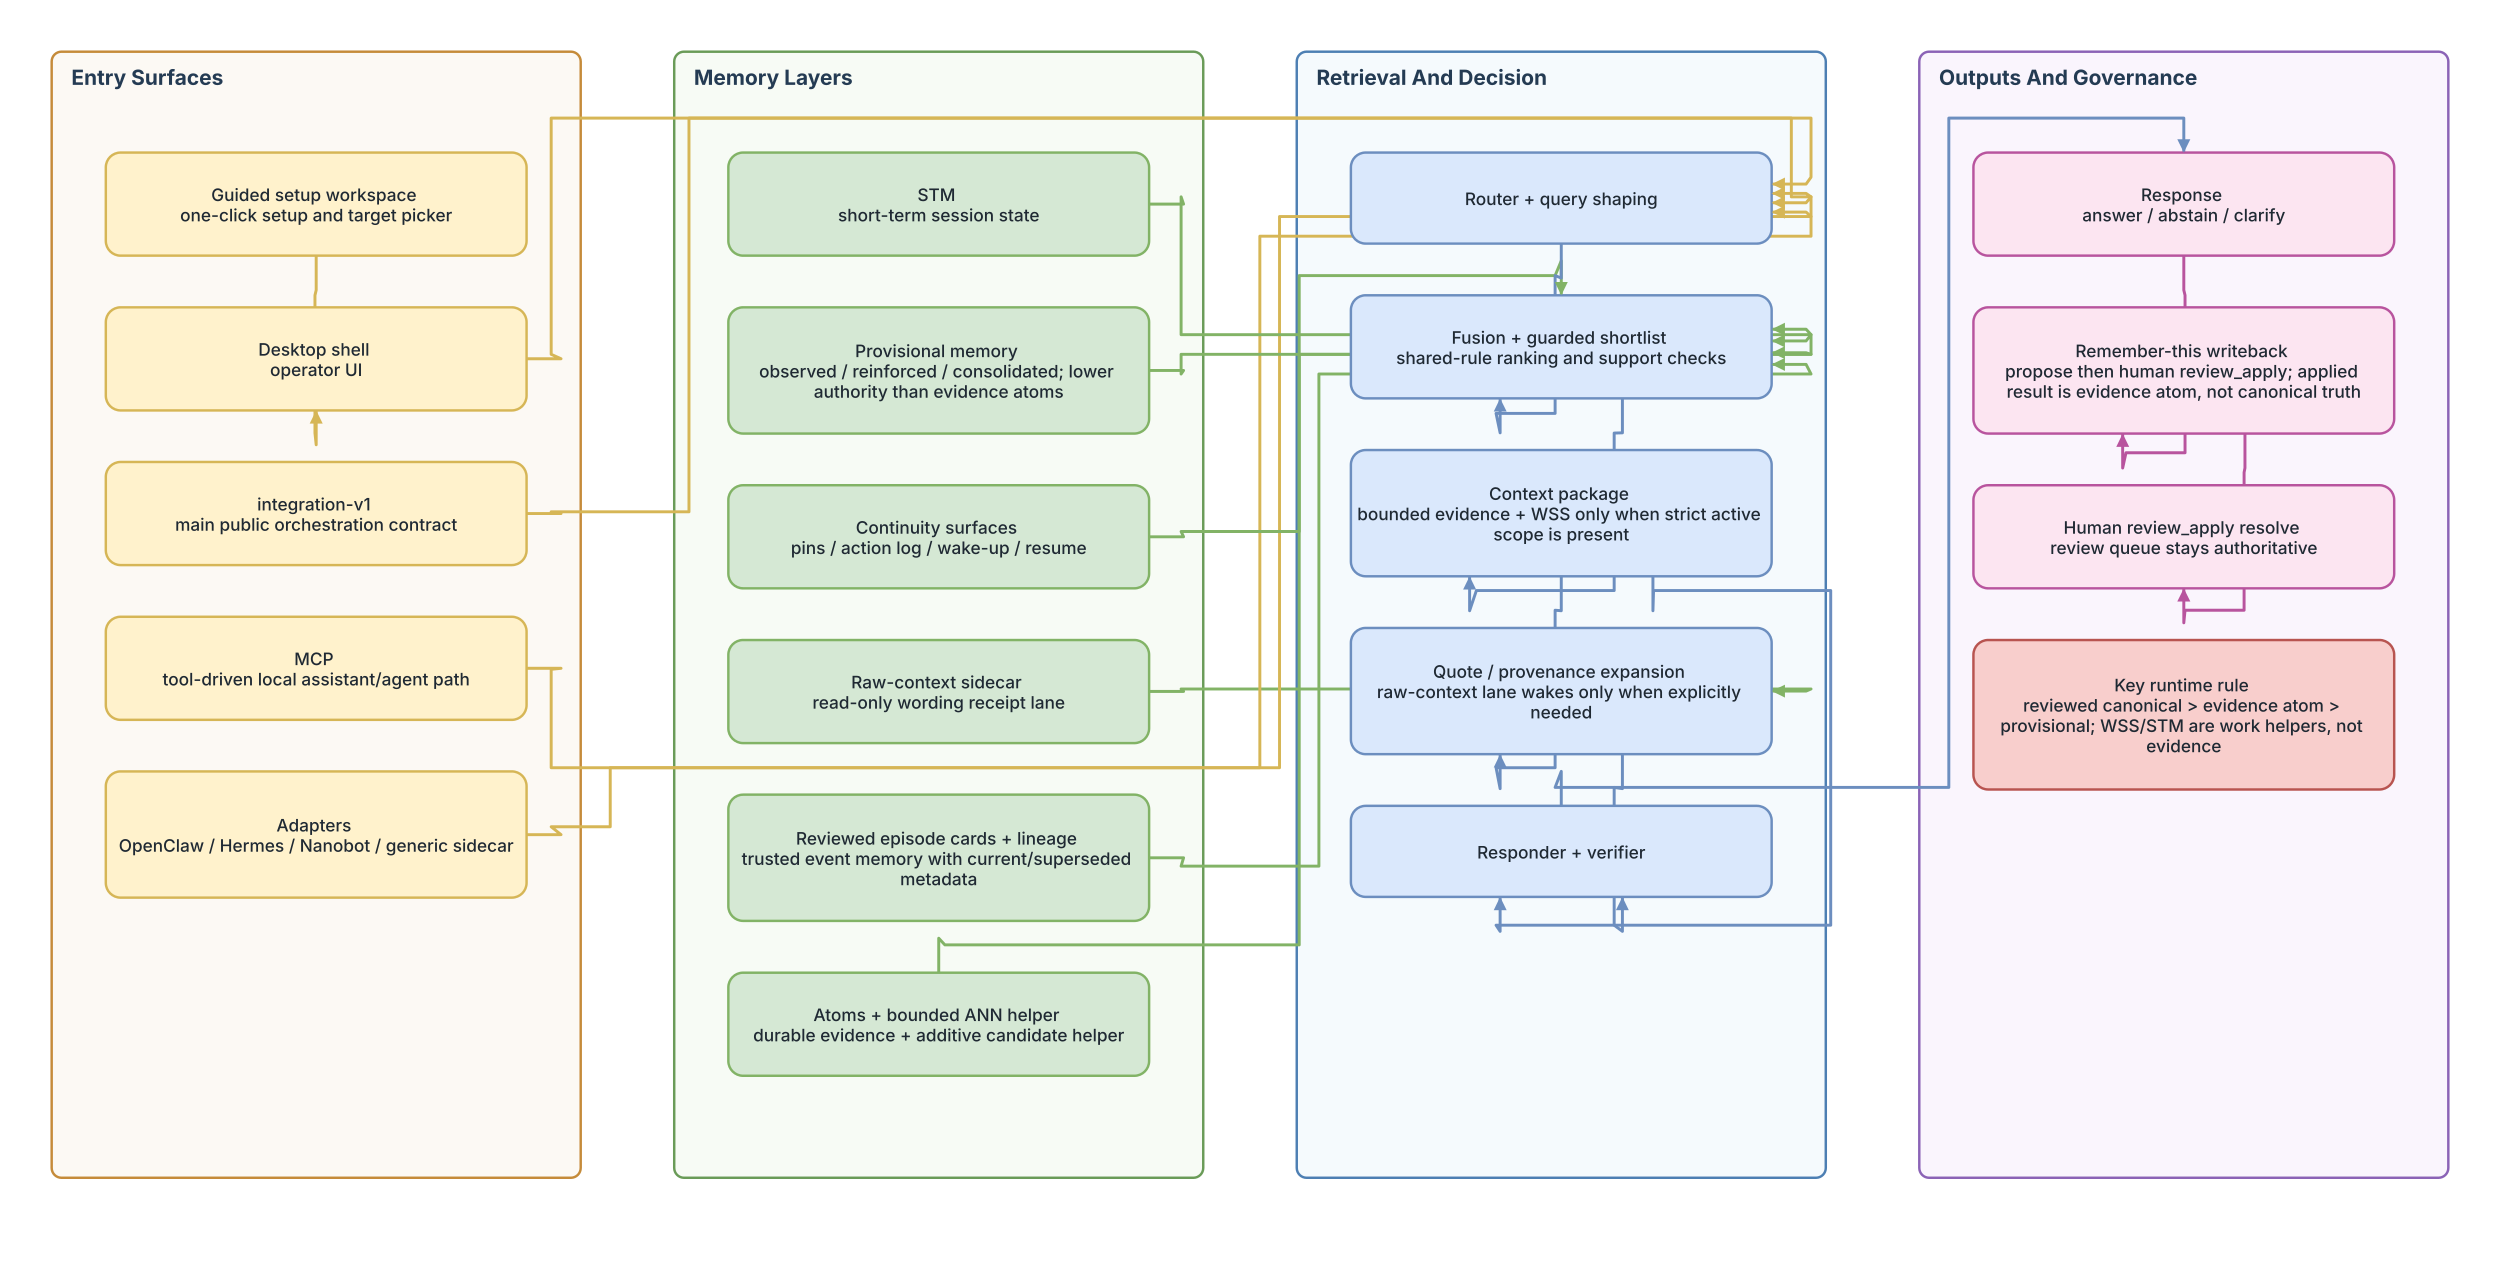
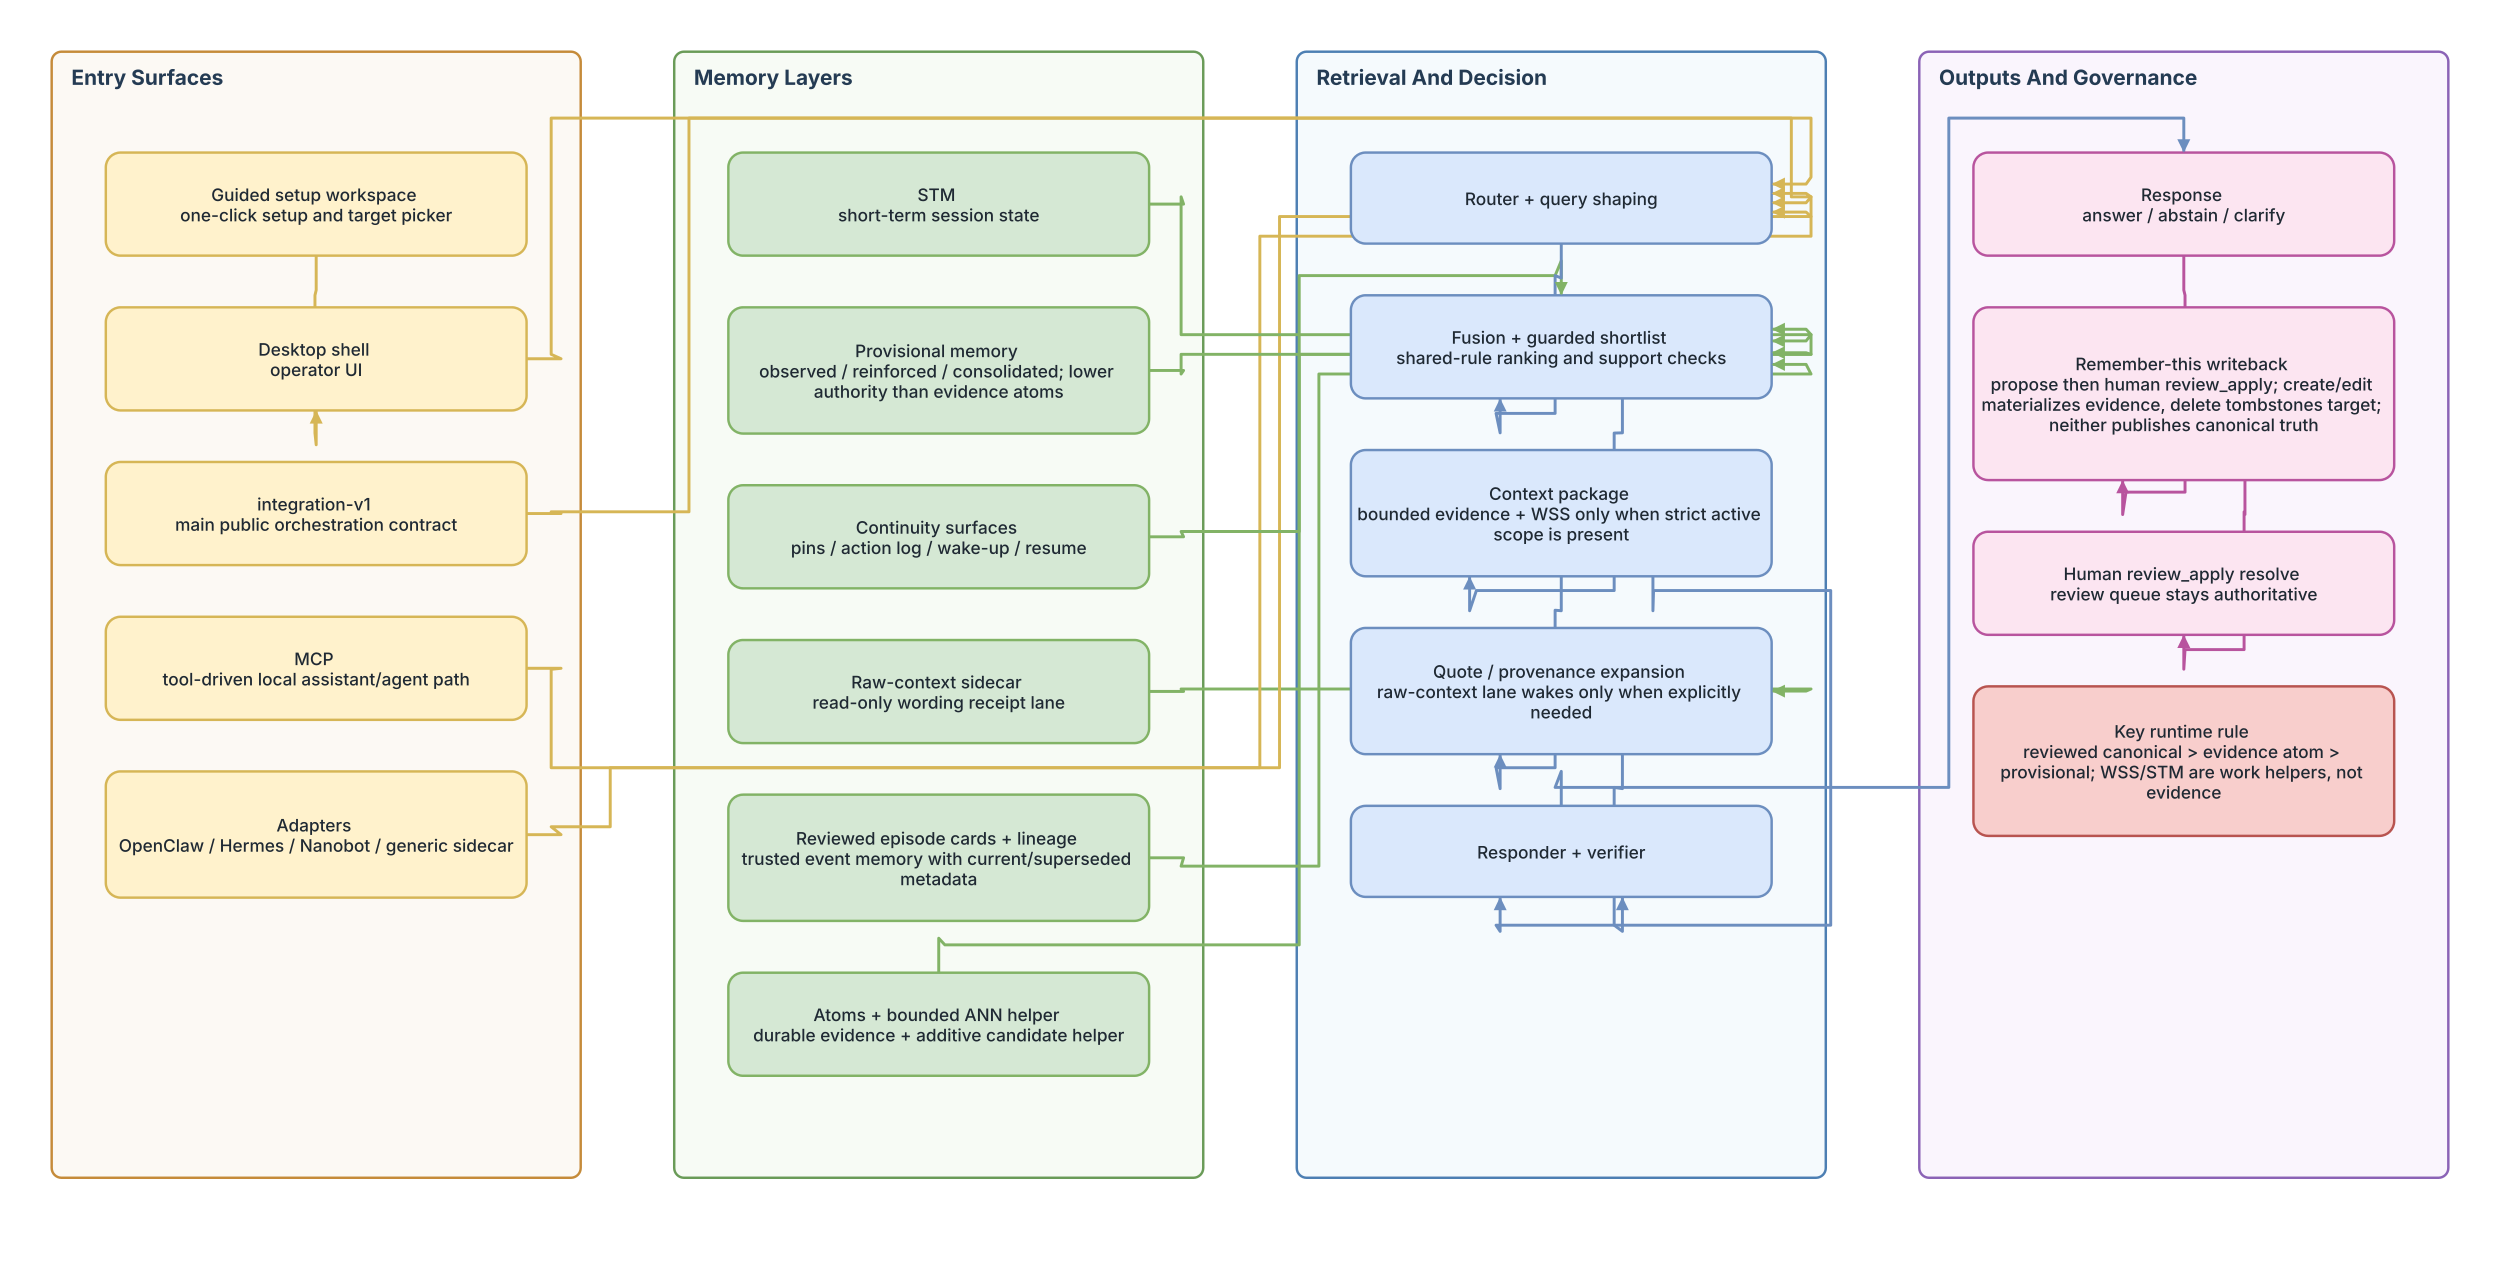
<svg xmlns="http://www.w3.org/2000/svg" width="2032" height="1042" viewBox="0 0 2032 1042" role="img" aria-label="Engineering Runtime And Integration">
  <rect width="100%" height="100%" fill="#ffffff" />
  <rect x="42.0" y="42.0" width="430.0" height="915.3" rx="8" fill="#f8f1e7" fill-opacity="0.48" stroke="#c58b3a" stroke-width="2" />
  <text x="58.0" y="69.0" font-family="Segoe UI, Inter, Arial, sans-serif" font-size="17" font-weight="700" fill="#243b53">Entry Surfaces</text>
  <rect x="548.0" y="42.0" width="430.0" height="915.3" rx="8" fill="#eef6ea" fill-opacity="0.48" stroke="#6a9b58" stroke-width="2" />
  <text x="564.0" y="69.0" font-family="Segoe UI, Inter, Arial, sans-serif" font-size="17" font-weight="700" fill="#243b53">Memory Layers</text>
  <rect x="1054.0" y="42.0" width="430.0" height="915.3" rx="8" fill="#eaf3fb" fill-opacity="0.48" stroke="#4d7fb3" stroke-width="2" />
  <text x="1070.0" y="69.0" font-family="Segoe UI, Inter, Arial, sans-serif" font-size="17" font-weight="700" fill="#243b53">Retrieval And Decision</text>
  <rect x="1560.0" y="42.0" width="430.0" height="915.3" rx="8" fill="#f4eafa" fill-opacity="0.48" stroke="#8b63b6" stroke-width="2" />
  <text x="1576.0" y="69.0" font-family="Segoe UI, Inter, Arial, sans-serif" font-size="17" font-weight="700" fill="#243b53">Outputs And Governance</text>
  <polyline points="934.0,562.0 962.0,562.0 960.0,560.0 1472.0,560.0 1468.0,561.7 1440.0,561.7" fill="none" stroke="#82b366" stroke-width="2.4" stroke-linejoin="round" stroke-linecap="round" />
  <polyline points="934.0,697.2 962.0,697.2 960.0,704.0 1072.0,704.0 1072.0,304.0 1472.0,304.0 1468.0,296.2 1440.0,296.2" fill="none" stroke="#82b366" stroke-width="2.4" stroke-linejoin="round" stroke-linecap="round" />
  <polyline points="763.0,790.6 763.0,762.6 768.0,768.0 1056.0,768.0 1056.0,224.0 1264.0,224.0 1269.0,212.0 1269.0,240.0" fill="none" stroke="#82b366" stroke-width="2.4" stroke-linejoin="round" stroke-linecap="round" />
  <polyline points="1269.0,198.0 1269.0,226.0 1264.0,224.0 1264.0,336.0 1216.0,336.0 1219.3,351.8 1219.3,323.8" fill="none" stroke="#6c8ebf" stroke-width="2.4" stroke-linejoin="round" stroke-linecap="round" />
  <polyline points="1318.7,323.8 1318.7,351.8 1312.0,352.0 1312.0,480.0 1200.0,480.0 1194.5,496.4 1194.5,468.4" fill="none" stroke="#6c8ebf" stroke-width="2.4" stroke-linejoin="round" stroke-linecap="round" />
  <polyline points="1269.0,468.4 1269.0,496.4 1264.0,496.0 1264.0,624.0 1216.0,624.0 1219.3,641.0 1219.3,613.0" fill="none" stroke="#6c8ebf" stroke-width="2.4" stroke-linejoin="round" stroke-linecap="round" />
  <polyline points="1343.5,468.4 1343.5,496.4 1344.0,480.0 1488.0,480.0 1488.0,752.0 1216.0,752.0 1219.3,757.0 1219.3,729.0" fill="none" stroke="#6c8ebf" stroke-width="2.4" stroke-linejoin="round" stroke-linecap="round" />
  <polyline points="1318.7,613.0 1318.7,641.0 1312.0,640.0 1312.0,752.0 1318.7,757.0 1318.7,729.0" fill="none" stroke="#6c8ebf" stroke-width="2.4" stroke-linejoin="round" stroke-linecap="round" />
  <polyline points="1269.0,655.0 1269.0,627.0 1264.0,640.0 1584.0,640.0 1584.0,96.0 1775.0,96.0 1775.0,124.0" fill="none" stroke="#6c8ebf" stroke-width="2.4" stroke-linejoin="round" stroke-linecap="round" />
-   <polyline points="1775.0,207.8 1775.0,235.8 1776.0,240.0 1776.0,368.0 1728.0,368.0 1725.3,380.4 1725.3,352.4" fill="none" stroke="#b8549e" stroke-width="2.4" stroke-linejoin="round" stroke-linecap="round" />
+   <polyline points="1775.0,207.8 1775.0,235.8 1776.0,240.0 1776.0,400.0 1728.0,400.0 1725.3,418.2 1725.3,390.2" fill="none" stroke="#b8549e" stroke-width="2.4" stroke-linejoin="round" stroke-linecap="round" />
  <polyline points="257.0,207.8 257.0,235.8 256.0,240.0 256.0,352.0 257.0,361.5 257.0,333.5" fill="none" stroke="#d6b656" stroke-width="2.4" stroke-linejoin="round" stroke-linecap="round" />
-   <polyline points="1824.7,352.4 1824.7,380.4 1824.0,384.0 1824.0,496.0 1776.0,496.0 1775.0,506.2 1775.0,478.2" fill="none" stroke="#b8549e" stroke-width="2.4" stroke-linejoin="round" stroke-linecap="round" />
+   <polyline points="1824.7,390.2 1824.7,418.2 1824.0,416.0 1824.0,528.0 1776.0,528.0 1775.0,543.9 1775.0,515.9" fill="none" stroke="#b8549e" stroke-width="2.4" stroke-linejoin="round" stroke-linecap="round" />
  <polyline points="428.0,291.6 456.0,291.6 448.0,288.0 448.0,96.0 1472.0,96.0 1472.0,144.0 1468.0,149.6 1440.0,149.6" fill="none" stroke="#d6b656" stroke-width="2.4" stroke-linejoin="round" stroke-linecap="round" />
  <polyline points="428.0,417.4 456.0,417.4 448.0,416.0 560.0,416.0 560.0,96.0 1456.0,96.0 1456.0,160.0 1472.0,160.0 1468.0,157.2 1440.0,157.2" fill="none" stroke="#d6b656" stroke-width="2.4" stroke-linejoin="round" stroke-linecap="round" />
  <polyline points="428.0,543.2 456.0,543.2 448.0,544.0 448.0,624.0 1040.0,624.0 1040.0,176.0 1472.0,176.0 1472.0,160.0 1468.0,164.8 1440.0,164.8" fill="none" stroke="#d6b656" stroke-width="2.4" stroke-linejoin="round" stroke-linecap="round" />
  <polyline points="428.0,678.4 456.0,678.4 448.0,672.0 496.0,672.0 496.0,624.0 1024.0,624.0 1024.0,192.0 1472.0,192.0 1472.0,176.0 1468.0,172.4 1440.0,172.4" fill="none" stroke="#d6b656" stroke-width="2.4" stroke-linejoin="round" stroke-linecap="round" />
  <polyline points="934.0,165.9 962.0,165.9 960.0,160.0 960.0,272.0 1472.0,272.0 1468.0,267.6 1440.0,267.6" fill="none" stroke="#82b366" stroke-width="2.4" stroke-linejoin="round" stroke-linecap="round" />
  <polyline points="934.0,301.1 962.0,301.1 960.0,304.0 960.0,288.0 1472.0,288.0 1472.0,272.0 1468.0,277.1 1440.0,277.1" fill="none" stroke="#82b366" stroke-width="2.4" stroke-linejoin="round" stroke-linecap="round" />
  <polyline points="934.0,436.3 962.0,436.3 960.0,432.0 1056.0,432.0 1056.0,288.0 1472.0,288.0 1468.0,286.7 1440.0,286.7" fill="none" stroke="#82b366" stroke-width="2.4" stroke-linejoin="round" stroke-linecap="round" />
  <rect x="86.0" y="124.0" width="342.0" height="83.8" rx="12" fill="#fff2cc" stroke="#d6b656" stroke-width="2" />
  <text text-anchor="middle" font-family="Segoe UI, Inter, Arial, sans-serif" font-size="14" font-weight="500" fill="#1f2933" x="257.0" y="163.4">
    <tspan x="257.0" dy="0.0">Guided setup workspace</tspan>
    <tspan x="257.0" dy="16.5">one-click setup and target picker</tspan>
  </text>
  <rect x="86.0" y="249.8" width="342.0" height="83.8" rx="12" fill="#fff2cc" stroke="#d6b656" stroke-width="2" />
  <text text-anchor="middle" font-family="Segoe UI, Inter, Arial, sans-serif" font-size="14" font-weight="500" fill="#1f2933" x="257.0" y="289.1">
    <tspan x="257.0" dy="0.0">Desktop shell</tspan>
    <tspan x="257.0" dy="16.5">operator UI</tspan>
  </text>
  <rect x="86.0" y="375.5" width="342.0" height="83.8" rx="12" fill="#fff2cc" stroke="#d6b656" stroke-width="2" />
  <text text-anchor="middle" font-family="Segoe UI, Inter, Arial, sans-serif" font-size="14" font-weight="500" fill="#1f2933" x="257.0" y="414.9">
    <tspan x="257.0" dy="0.0">integration-v1</tspan>
    <tspan x="257.0" dy="16.5">main public orchestration contract</tspan>
  </text>
  <rect x="86.0" y="501.3" width="342.0" height="83.8" rx="12" fill="#fff2cc" stroke="#d6b656" stroke-width="2" />
  <text text-anchor="middle" font-family="Segoe UI, Inter, Arial, sans-serif" font-size="14" font-weight="500" fill="#1f2933" x="257.0" y="540.6">
    <tspan x="257.0" dy="0.0">MCP</tspan>
    <tspan x="257.0" dy="16.5">tool-driven local assistant/agent path</tspan>
  </text>
  <rect x="86.0" y="627.0" width="342.0" height="102.6" rx="12" fill="#fff2cc" stroke="#d6b656" stroke-width="2" />
  <text text-anchor="middle" font-family="Segoe UI, Inter, Arial, sans-serif" font-size="14" font-weight="500" fill="#1f2933" x="257.0" y="675.8">
    <tspan x="257.0" dy="0.0">Adapters</tspan>
    <tspan x="257.0" dy="16.5">OpenClaw / Hermes / Nanobot / generic sidecar</tspan>
  </text>
  <rect x="592.0" y="124.0" width="342.0" height="83.8" rx="12" fill="#d5e8d4" stroke="#82b366" stroke-width="2" />
  <text text-anchor="middle" font-family="Segoe UI, Inter, Arial, sans-serif" font-size="14" font-weight="500" fill="#1f2933" x="763.0" y="163.4">
    <tspan x="763.0" dy="0.0">STM</tspan>
    <tspan x="763.0" dy="16.5">short-term session state</tspan>
  </text>
  <rect x="592.0" y="249.8" width="342.0" height="102.6" rx="12" fill="#d5e8d4" stroke="#82b366" stroke-width="2" />
  <text text-anchor="middle" font-family="Segoe UI, Inter, Arial, sans-serif" font-size="14" font-weight="500" fill="#1f2933" x="763.0" y="290.3">
    <tspan x="763.0" dy="0.0">Provisional memory</tspan>
    <tspan x="763.0" dy="16.5">observed / reinforced / consolidated; lower</tspan>
    <tspan x="763.0" dy="16.5">authority than evidence atoms</tspan>
  </text>
  <rect x="592.0" y="394.4" width="342.0" height="83.8" rx="12" fill="#d5e8d4" stroke="#82b366" stroke-width="2" />
  <text text-anchor="middle" font-family="Segoe UI, Inter, Arial, sans-serif" font-size="14" font-weight="500" fill="#1f2933" x="763.0" y="433.8">
    <tspan x="763.0" dy="0.0">Continuity surfaces</tspan>
    <tspan x="763.0" dy="16.5">pins / action log / wake-up / resume</tspan>
  </text>
  <rect x="592.0" y="520.2" width="342.0" height="83.8" rx="12" fill="#d5e8d4" stroke="#82b366" stroke-width="2" />
  <text text-anchor="middle" font-family="Segoe UI, Inter, Arial, sans-serif" font-size="14" font-weight="500" fill="#1f2933" x="763.0" y="559.5">
    <tspan x="763.0" dy="0.0">Raw-context sidecar</tspan>
    <tspan x="763.0" dy="16.5">read-only wording receipt lane</tspan>
  </text>
  <rect x="592.0" y="645.9" width="342.0" height="102.6" rx="12" fill="#d5e8d4" stroke="#82b366" stroke-width="2" />
  <text text-anchor="middle" font-family="Segoe UI, Inter, Arial, sans-serif" font-size="14" font-weight="500" fill="#1f2933" x="763.0" y="686.5">
    <tspan x="763.0" dy="0.0">Reviewed episode cards + lineage</tspan>
    <tspan x="763.0" dy="16.5">trusted event memory with current/superseded</tspan>
    <tspan x="763.0" dy="16.5">metadata</tspan>
  </text>
  <rect x="592.0" y="790.6" width="342.0" height="83.8" rx="12" fill="#d5e8d4" stroke="#82b366" stroke-width="2" />
  <text text-anchor="middle" font-family="Segoe UI, Inter, Arial, sans-serif" font-size="14" font-weight="500" fill="#1f2933" x="763.0" y="829.9">
    <tspan x="763.0" dy="0.0">Atoms + bounded ANN helper</tspan>
    <tspan x="763.0" dy="16.5">durable evidence + additive candidate helper</tspan>
  </text>
  <rect x="1098.0" y="124.0" width="342.0" height="74.0" rx="12" fill="#dae8fc" stroke="#6c8ebf" stroke-width="2" />
  <text text-anchor="middle" font-family="Segoe UI, Inter, Arial, sans-serif" font-size="14" font-weight="500" fill="#1f2933" x="1269.0" y="166.7">
    <tspan x="1269.0" dy="0.0">Router + query shaping</tspan>
  </text>
  <rect x="1098.0" y="240.0" width="342.0" height="83.8" rx="12" fill="#dae8fc" stroke="#6c8ebf" stroke-width="2" />
  <text text-anchor="middle" font-family="Segoe UI, Inter, Arial, sans-serif" font-size="14" font-weight="500" fill="#1f2933" x="1269.0" y="279.4">
    <tspan x="1269.0" dy="0.0">Fusion + guarded shortlist</tspan>
    <tspan x="1269.0" dy="16.5">shared-rule ranking and support checks</tspan>
  </text>
  <rect x="1098.0" y="365.8" width="342.0" height="102.6" rx="12" fill="#dae8fc" stroke="#6c8ebf" stroke-width="2" />
  <text text-anchor="middle" font-family="Segoe UI, Inter, Arial, sans-serif" font-size="14" font-weight="500" fill="#1f2933" x="1269.0" y="406.3">
    <tspan x="1269.0" dy="0.0">Context package</tspan>
    <tspan x="1269.0" dy="16.5">bounded evidence + WSS only when strict active</tspan>
    <tspan x="1269.0" dy="16.5">scope is present</tspan>
  </text>
  <rect x="1098.0" y="510.4" width="342.0" height="102.6" rx="12" fill="#dae8fc" stroke="#6c8ebf" stroke-width="2" />
  <text text-anchor="middle" font-family="Segoe UI, Inter, Arial, sans-serif" font-size="14" font-weight="500" fill="#1f2933" x="1269.0" y="550.9">
    <tspan x="1269.0" dy="0.0">Quote / provenance expansion</tspan>
    <tspan x="1269.0" dy="16.5">raw-context lane wakes only when explicitly</tspan>
    <tspan x="1269.0" dy="16.5">needed</tspan>
  </text>
  <rect x="1098.0" y="655.0" width="342.0" height="74.0" rx="12" fill="#dae8fc" stroke="#6c8ebf" stroke-width="2" />
  <text text-anchor="middle" font-family="Segoe UI, Inter, Arial, sans-serif" font-size="14" font-weight="500" fill="#1f2933" x="1269.0" y="697.8">
    <tspan x="1269.0" dy="0.0">Responder + verifier</tspan>
  </text>
  <rect x="1604.0" y="124.0" width="342.0" height="83.8" rx="12" fill="#fce5f1" stroke="#b8549e" stroke-width="2" />
  <text text-anchor="middle" font-family="Segoe UI, Inter, Arial, sans-serif" font-size="14" font-weight="500" fill="#1f2933" x="1775.0" y="163.4">
    <tspan x="1775.0" dy="0.0">Response</tspan>
    <tspan x="1775.0" dy="16.5">answer / abstain / clarify</tspan>
  </text>
-   <rect x="1604.0" y="249.8" width="342.0" height="102.6" rx="12" fill="#fce5f1" stroke="#b8549e" stroke-width="2" />
-   <text text-anchor="middle" font-family="Segoe UI, Inter, Arial, sans-serif" font-size="14" font-weight="500" fill="#1f2933" x="1775.0" y="290.3">
+   <rect x="1604.0" y="249.8" width="342.0" height="140.4" rx="12" fill="#fce5f1" stroke="#b8549e" stroke-width="2" />
+   <text text-anchor="middle" font-family="Segoe UI, Inter, Arial, sans-serif" font-size="14" font-weight="500" fill="#1f2933" x="1775.0" y="300.9">
    <tspan x="1775.0" dy="0.0">Remember-this writeback</tspan>
-     <tspan x="1775.0" dy="16.5">propose then human review_apply; applied</tspan>
-     <tspan x="1775.0" dy="16.5">result is evidence atom, not canonical truth</tspan>
+     <tspan x="1775.0" dy="16.5">propose then human review_apply; create/edit</tspan>
+     <tspan x="1775.0" dy="16.5">materializes evidence, delete tombstones target;</tspan>
+     <tspan x="1775.0" dy="16.5">neither publishes canonical truth</tspan>
  </text>
-   <rect x="1604.0" y="394.4" width="342.0" height="83.8" rx="12" fill="#fce5f1" stroke="#b8549e" stroke-width="2" />
-   <text text-anchor="middle" font-family="Segoe UI, Inter, Arial, sans-serif" font-size="14" font-weight="500" fill="#1f2933" x="1775.0" y="433.8">
+   <rect x="1604.0" y="432.2" width="342.0" height="83.8" rx="12" fill="#fce5f1" stroke="#b8549e" stroke-width="2" />
+   <text text-anchor="middle" font-family="Segoe UI, Inter, Arial, sans-serif" font-size="14" font-weight="500" fill="#1f2933" x="1775.0" y="471.5">
    <tspan x="1775.0" dy="0.0">Human review_apply resolve</tspan>
    <tspan x="1775.0" dy="16.5">review queue stays authoritative</tspan>
  </text>
-   <rect x="1604.0" y="520.2" width="342.0" height="121.5" rx="12" fill="#f8cecc" stroke="#b85450" stroke-width="2" />
-   <text text-anchor="middle" font-family="Segoe UI, Inter, Arial, sans-serif" font-size="14" font-weight="500" fill="#1f2933" x="1775.0" y="561.9">
+   <rect x="1604.0" y="557.9" width="342.0" height="121.5" rx="12" fill="#f8cecc" stroke="#b85450" stroke-width="2" />
+   <text text-anchor="middle" font-family="Segoe UI, Inter, Arial, sans-serif" font-size="14" font-weight="500" fill="#1f2933" x="1775.0" y="599.6">
    <tspan x="1775.0" dy="0.0">Key runtime rule</tspan>
    <tspan x="1775.0" dy="16.5">reviewed canonical &gt; evidence atom &gt;</tspan>
    <tspan x="1775.0" dy="16.5">provisional; WSS/STM are work helpers, not</tspan>
    <tspan x="1775.0" dy="16.5">evidence</tspan>
  </text>
  <polygon points="1440.0,561.7 1450.8,556.5 1450.8,567.0" fill="#82b366" />
  <polygon points="1440.0,296.2 1450.8,290.9 1450.8,301.5" fill="#82b366" />
  <polygon points="1269.0,240.0 1263.7,229.2 1274.3,229.2" fill="#82b366" />
  <polygon points="1219.3,323.8 1224.6,334.5 1214.1,334.5" fill="#6c8ebf" />
  <polygon points="1194.5,468.4 1199.8,479.2 1189.2,479.2" fill="#6c8ebf" />
  <polygon points="1219.3,613.0 1224.6,623.8 1214.1,623.8" fill="#6c8ebf" />
  <polygon points="1219.3,729.0 1224.6,739.8 1214.1,739.8" fill="#6c8ebf" />
  <polygon points="1318.7,729.0 1323.9,739.8 1313.4,739.8" fill="#6c8ebf" />
  <polygon points="1775.0,124.0 1769.7,113.2 1780.3,113.2" fill="#6c8ebf" />
-   <polygon points="1725.3,352.4 1730.6,363.2 1720.1,363.2" fill="#b8549e" />
+   <polygon points="1725.3,390.2 1730.6,400.9 1720.1,400.9" fill="#b8549e" />
  <polygon points="257.0,333.5 262.3,344.3 251.7,344.3" fill="#d6b656" />
-   <polygon points="1775.0,478.2 1780.3,488.9 1769.7,488.9" fill="#b8549e" />
+   <polygon points="1775.0,515.9 1780.3,526.7 1769.7,526.7" fill="#b8549e" />
  <polygon points="1440.0,149.6 1450.8,144.3 1450.8,154.9" fill="#d6b656" />
  <polygon points="1440.0,157.2 1450.8,151.9 1450.8,162.5" fill="#d6b656" />
  <polygon points="1440.0,164.8 1450.8,159.5 1450.8,170.1" fill="#d6b656" />
  <polygon points="1440.0,172.4 1450.8,167.1 1450.8,177.7" fill="#d6b656" />
  <polygon points="1440.0,267.6 1450.8,262.3 1450.8,272.8" fill="#82b366" />
  <polygon points="1440.0,277.1 1450.8,271.8 1450.8,282.4" fill="#82b366" />
  <polygon points="1440.0,286.7 1450.8,281.4 1450.8,291.9" fill="#82b366" />
</svg>
